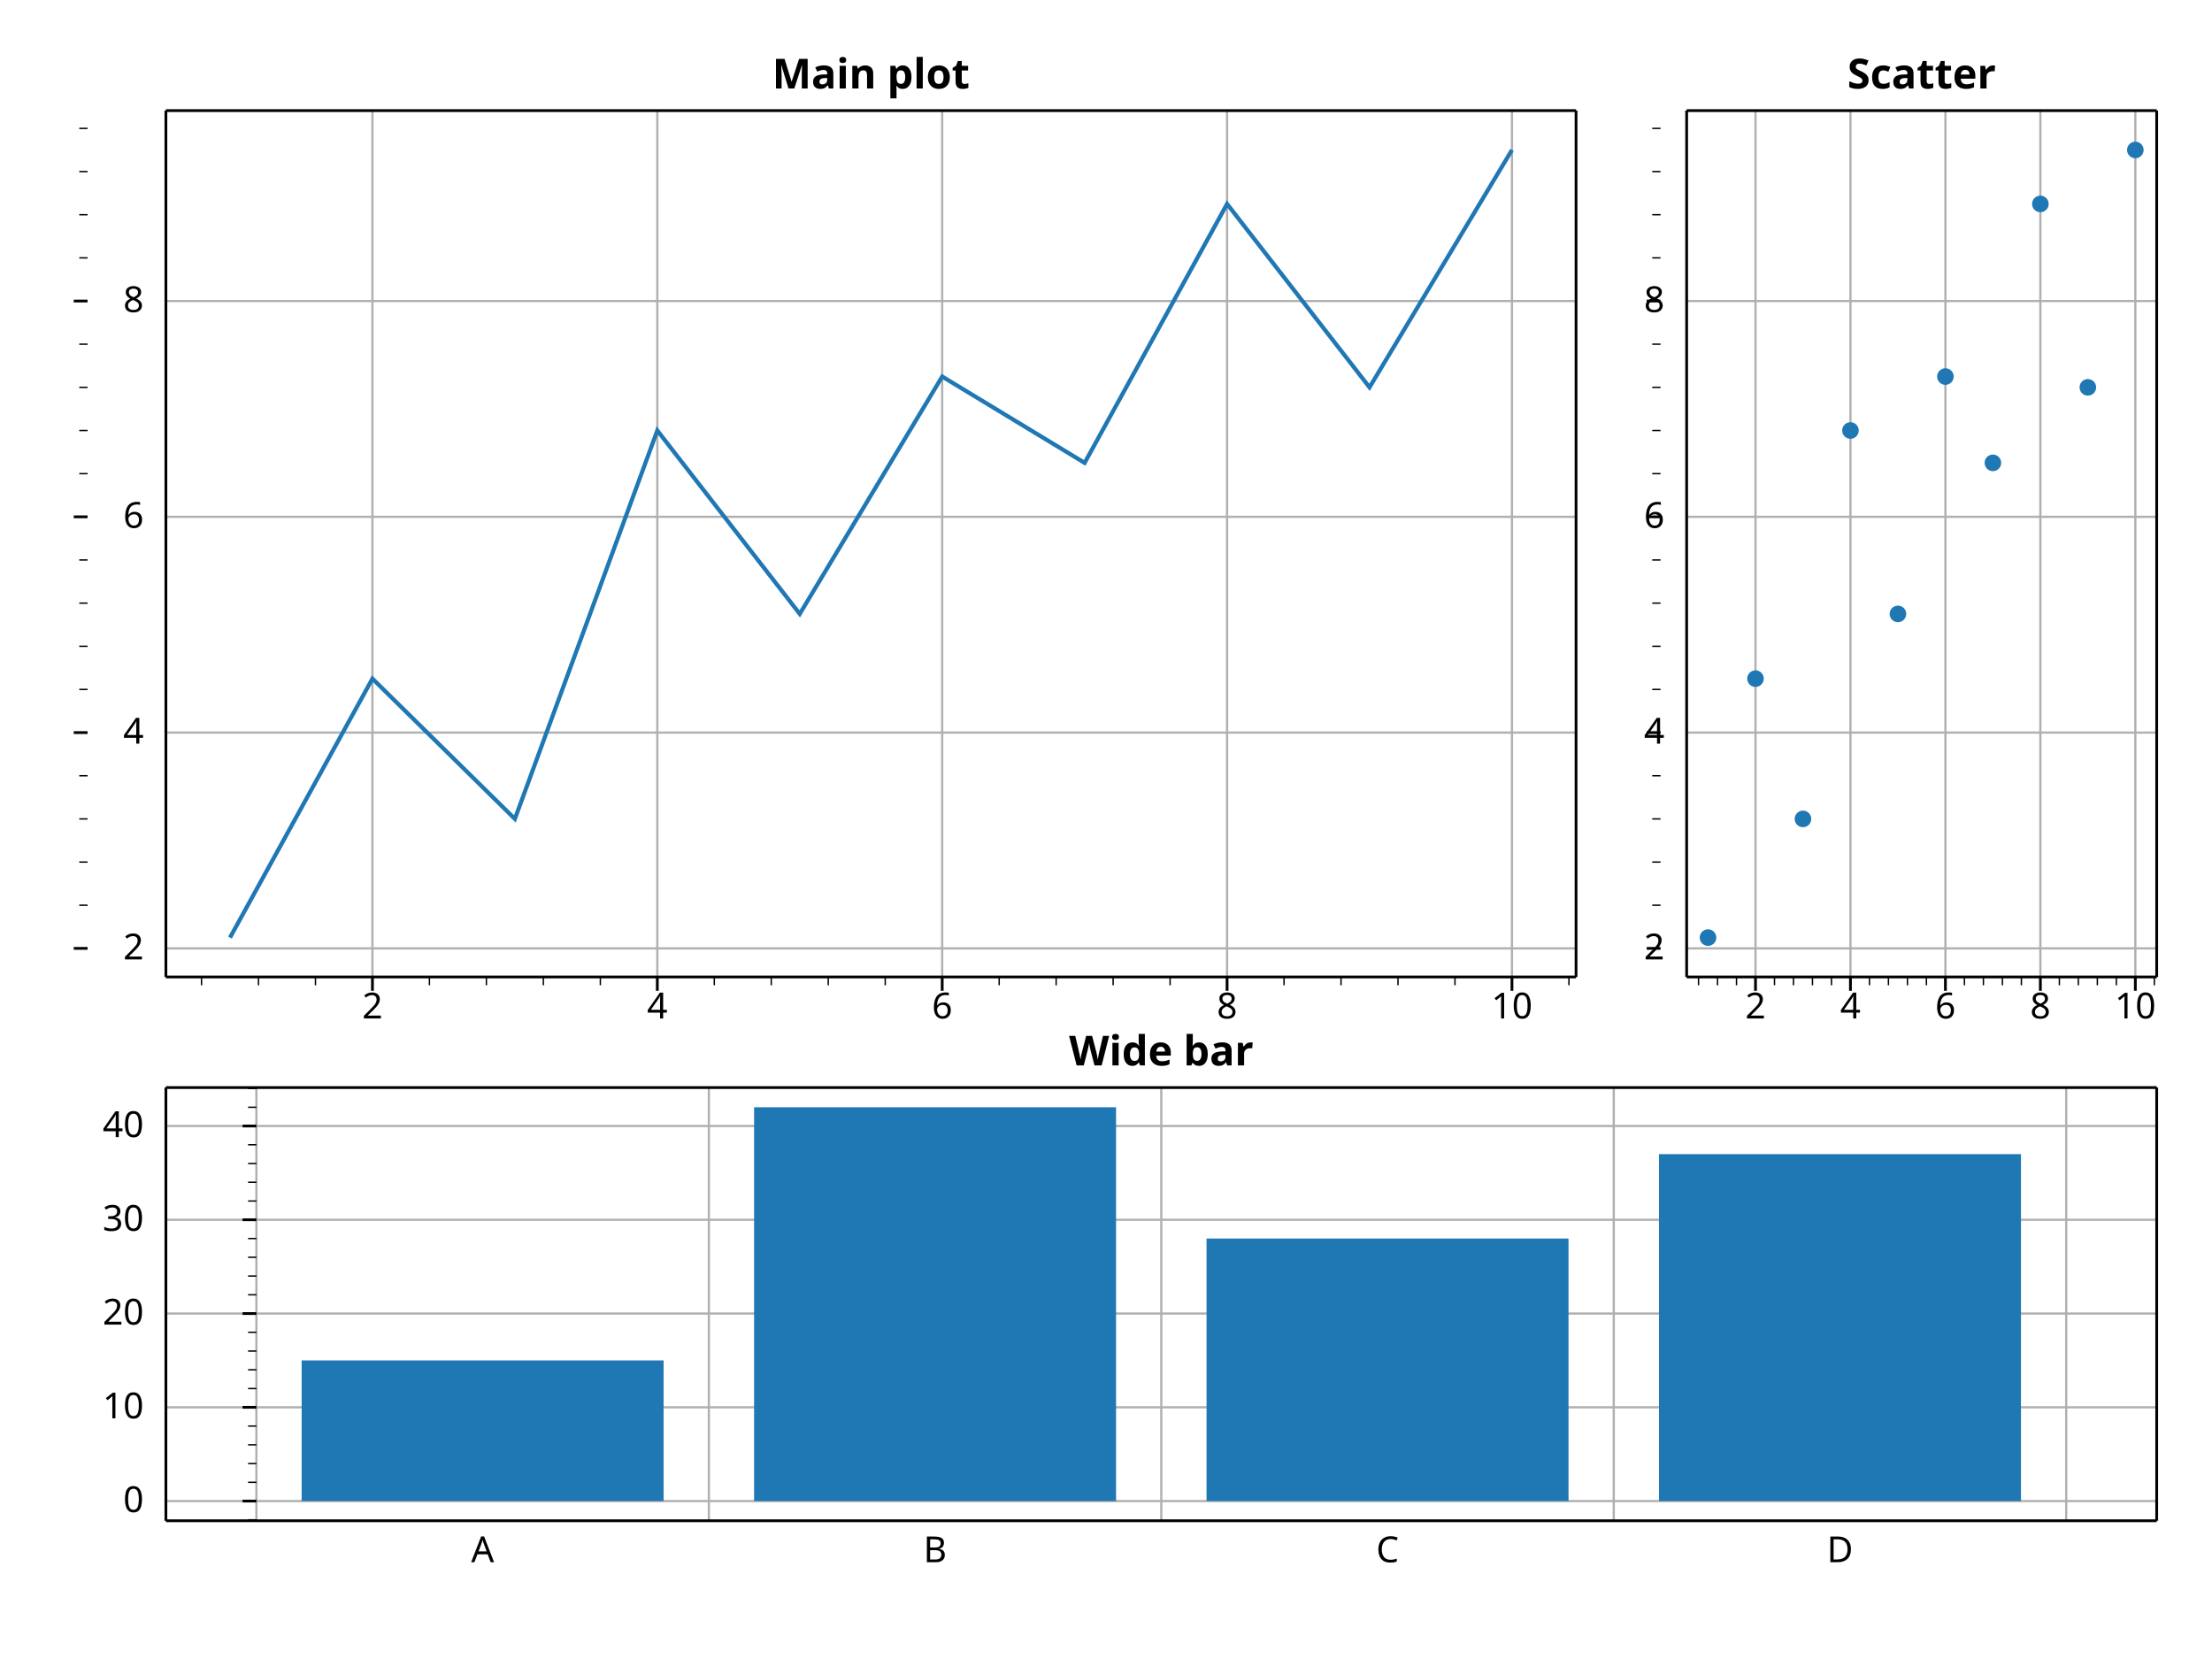
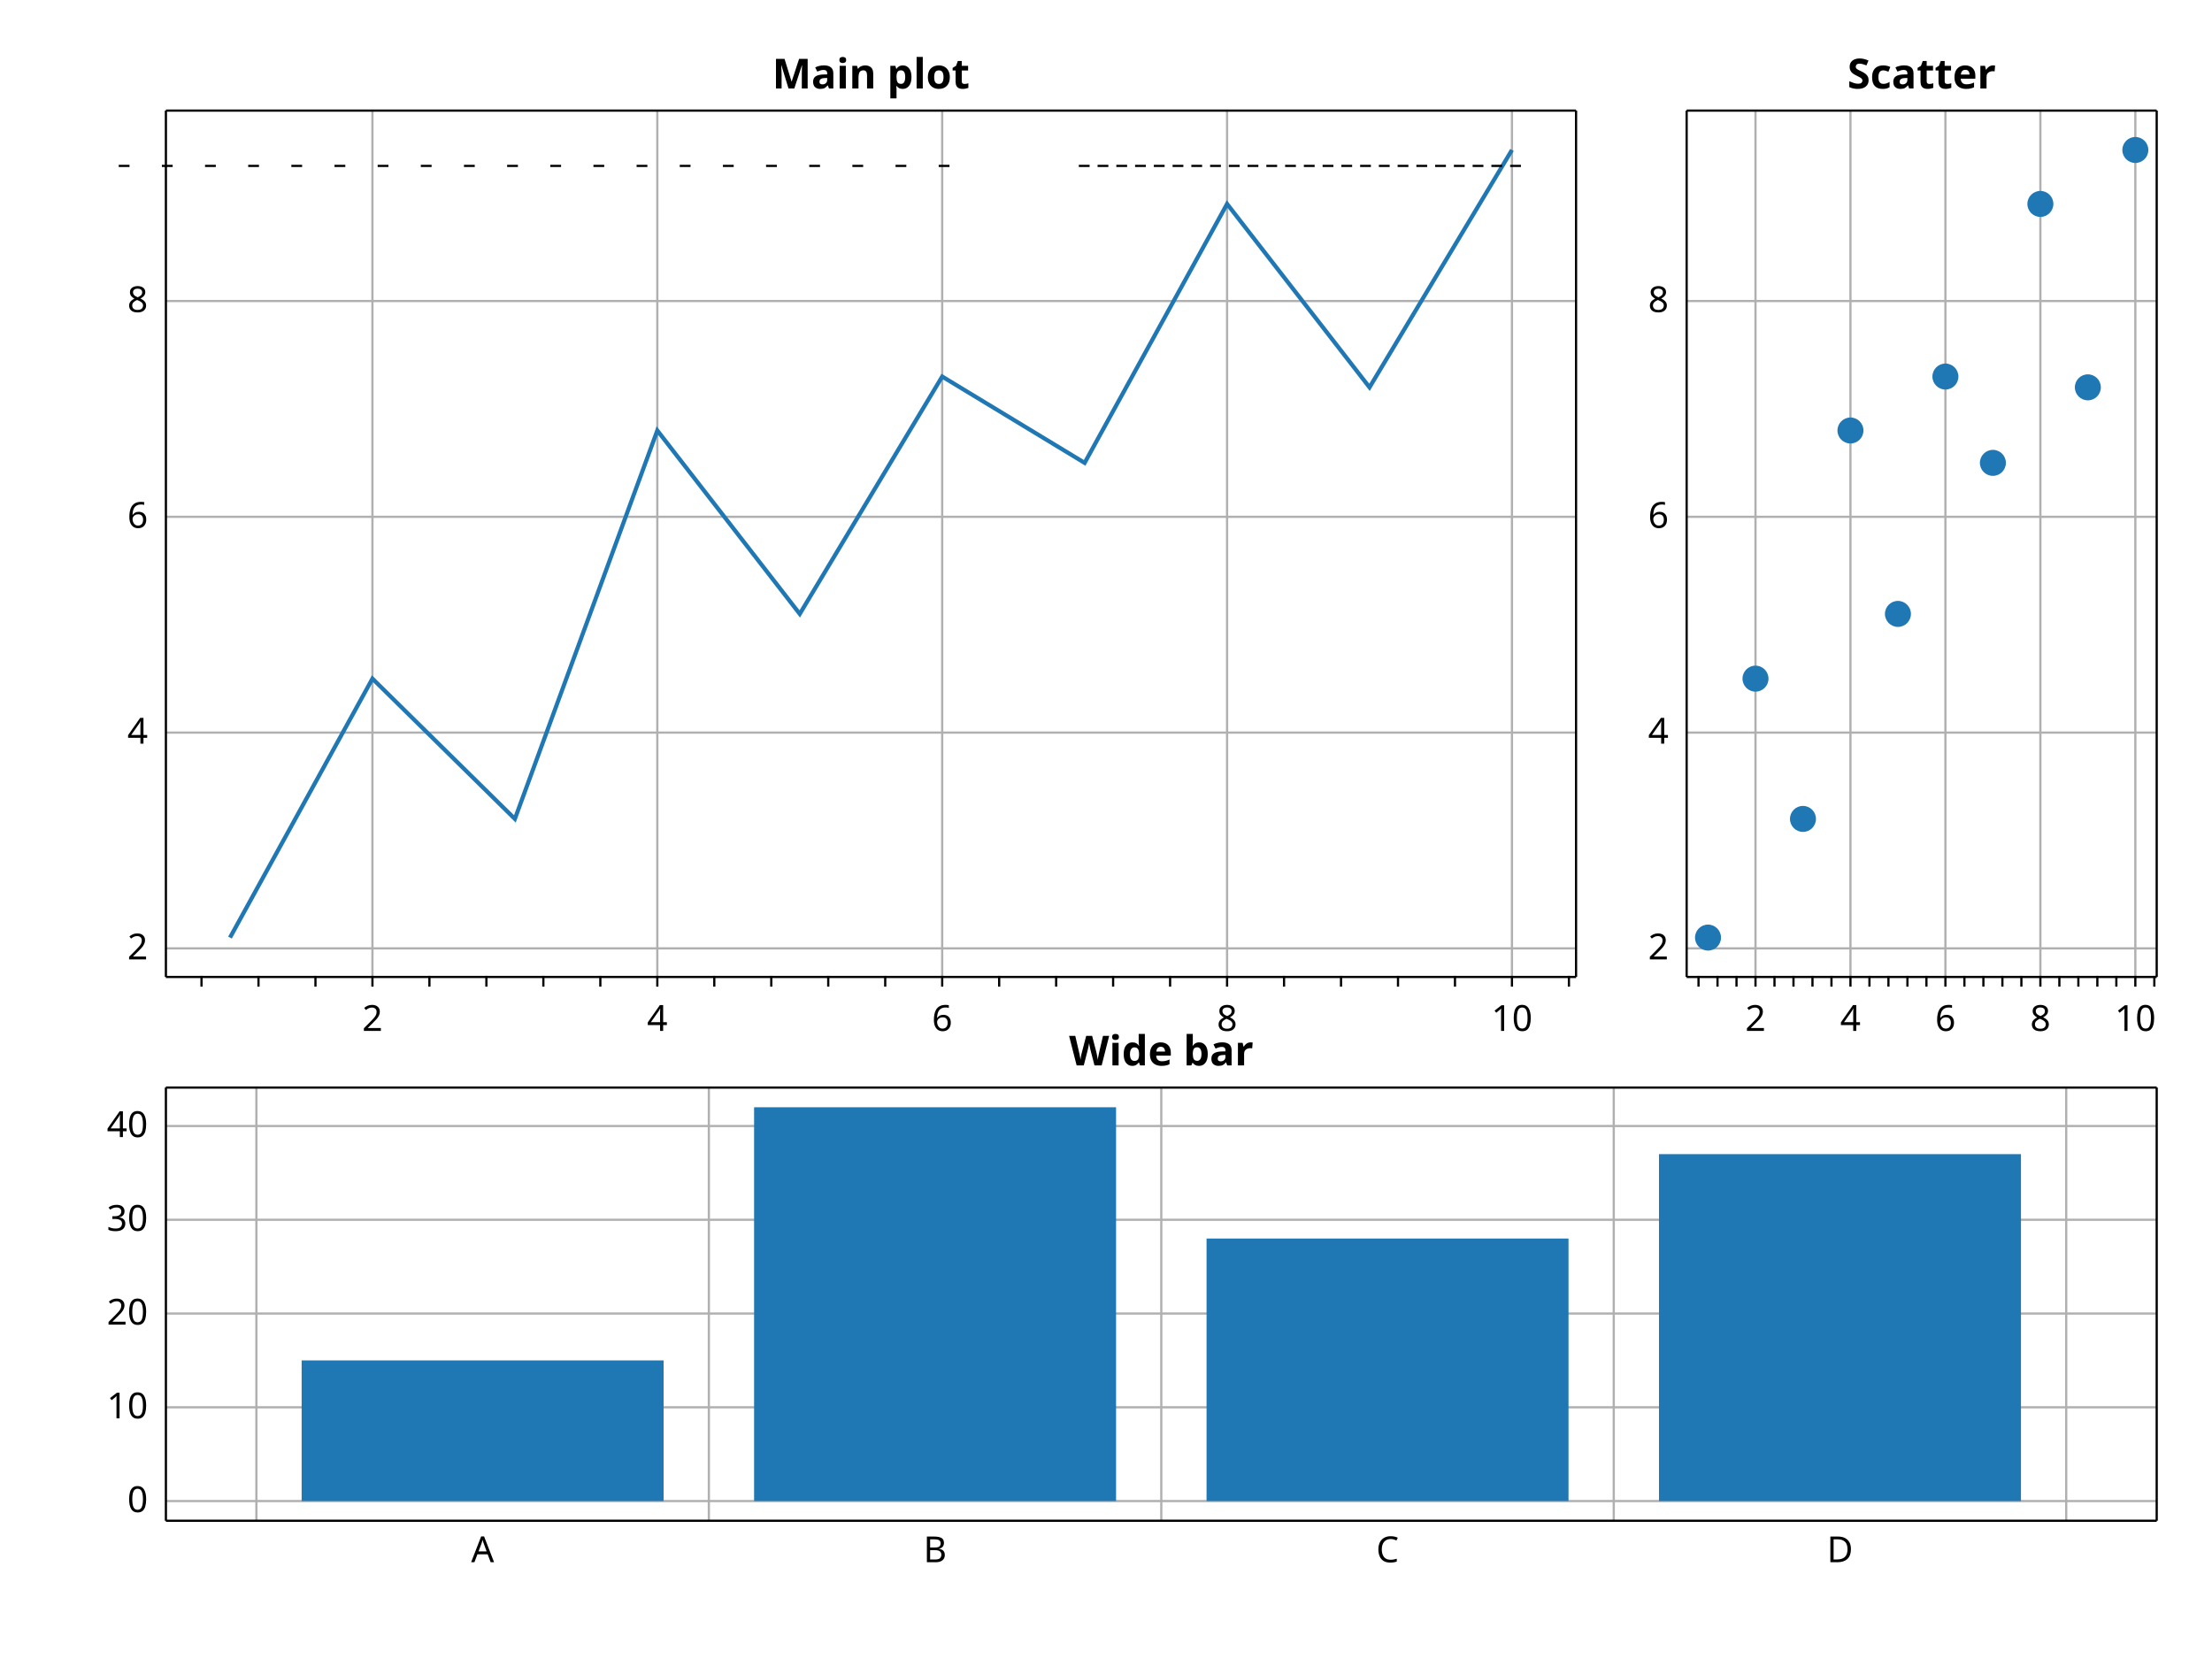
- <svg xmlns="http://www.w3.org/2000/svg" viewBox="0 0 800 600" width="800" height="600">
+ <svg xmlns="http://www.w3.org/2000/svg" viewBox="0 0 800 600" width="800" height="600" role="img" aria-labelledby="chart-title">
  <rect x="0" y="0" width="800" height="600" fill="#FFFFFF" />
  <rect x="60" y="40" width="510" height="313.333" fill="#FFFFFF" />
  <line x1="134.697" y1="40" x2="134.697" y2="353.333" stroke="#B0B0B0" stroke-width="0.8" />
  <line x1="237.727" y1="40" x2="237.727" y2="353.333" stroke="#B0B0B0" stroke-width="0.8" />
  <line x1="340.758" y1="40" x2="340.758" y2="353.333" stroke="#B0B0B0" stroke-width="0.8" />
  <line x1="443.788" y1="40" x2="443.788" y2="353.333" stroke="#B0B0B0" stroke-width="0.8" />
  <line x1="546.818" y1="40" x2="546.818" y2="353.333" stroke="#B0B0B0" stroke-width="0.8" />
  <line x1="60" y1="342.993" x2="570" y2="342.993" stroke="#B0B0B0" stroke-width="0.8" />
  <line x1="60" y1="264.952" x2="570" y2="264.952" stroke="#B0B0B0" stroke-width="0.8" />
  <line x1="60" y1="186.912" x2="570" y2="186.912" stroke="#B0B0B0" stroke-width="0.8" />
  <line x1="60" y1="108.871" x2="570" y2="108.871" stroke="#B0B0B0" stroke-width="0.8" />
-   <line x1="134.697" y1="353.333" x2="134.697" y2="358.333" stroke="#000000" stroke-width="1" />
-   <text x="134.697" y="368.333" font-family="sans-serif" font-size="13" text-anchor="middle" fill="#000000">2</text>
-   <line x1="237.727" y1="353.333" x2="237.727" y2="358.333" stroke="#000000" stroke-width="1" />
-   <text x="237.727" y="368.333" font-family="sans-serif" font-size="13" text-anchor="middle" fill="#000000">4</text>
-   <line x1="340.758" y1="353.333" x2="340.758" y2="358.333" stroke="#000000" stroke-width="1" />
-   <text x="340.758" y="368.333" font-family="sans-serif" font-size="13" text-anchor="middle" fill="#000000">6</text>
-   <line x1="443.788" y1="353.333" x2="443.788" y2="358.333" stroke="#000000" stroke-width="1" />
-   <text x="443.788" y="368.333" font-family="sans-serif" font-size="13" text-anchor="middle" fill="#000000">8</text>
-   <line x1="546.818" y1="353.333" x2="546.818" y2="358.333" stroke="#000000" stroke-width="1" />
-   <text x="546.818" y="368.333" font-family="sans-serif" font-size="13" text-anchor="middle" fill="#000000">10</text>
-   <line x1="72.879" y1="353.333" x2="72.879" y2="356.333" stroke="#000000" stroke-width="0.5" />
-   <line x1="93.485" y1="353.333" x2="93.485" y2="356.333" stroke="#000000" stroke-width="0.5" />
-   <line x1="114.091" y1="353.333" x2="114.091" y2="356.333" stroke="#000000" stroke-width="0.5" />
-   <line x1="155.303" y1="353.333" x2="155.303" y2="356.333" stroke="#000000" stroke-width="0.5" />
-   <line x1="175.909" y1="353.333" x2="175.909" y2="356.333" stroke="#000000" stroke-width="0.5" />
-   <line x1="196.515" y1="353.333" x2="196.515" y2="356.333" stroke="#000000" stroke-width="0.5" />
-   <line x1="217.121" y1="353.333" x2="217.121" y2="356.333" stroke="#000000" stroke-width="0.5" />
-   <line x1="258.333" y1="353.333" x2="258.333" y2="356.333" stroke="#000000" stroke-width="0.5" />
-   <line x1="278.939" y1="353.333" x2="278.939" y2="356.333" stroke="#000000" stroke-width="0.5" />
-   <line x1="299.545" y1="353.333" x2="299.545" y2="356.333" stroke="#000000" stroke-width="0.5" />
-   <line x1="320.152" y1="353.333" x2="320.152" y2="356.333" stroke="#000000" stroke-width="0.5" />
-   <line x1="361.364" y1="353.333" x2="361.364" y2="356.333" stroke="#000000" stroke-width="0.5" />
-   <line x1="381.97" y1="353.333" x2="381.97" y2="356.333" stroke="#000000" stroke-width="0.5" />
-   <line x1="402.576" y1="353.333" x2="402.576" y2="356.333" stroke="#000000" stroke-width="0.5" />
-   <line x1="423.182" y1="353.333" x2="423.182" y2="356.333" stroke="#000000" stroke-width="0.5" />
-   <line x1="464.394" y1="353.333" x2="464.394" y2="356.333" stroke="#000000" stroke-width="0.5" />
-   <line x1="485" y1="353.333" x2="485" y2="356.333" stroke="#000000" stroke-width="0.5" />
-   <line x1="505.606" y1="353.333" x2="505.606" y2="356.333" stroke="#000000" stroke-width="0.5" />
-   <line x1="526.212" y1="353.333" x2="526.212" y2="356.333" stroke="#000000" stroke-width="0.5" />
-   <line x1="567.424" y1="353.333" x2="567.424" y2="356.333" stroke="#000000" stroke-width="0.5" />
-   <line x1="26.667" y1="342.993" x2="31.667" y2="342.993" stroke="#000000" stroke-width="1" />
-   <text x="52" y="346.993" font-family="sans-serif" font-size="13" text-anchor="end" fill="#000000">2</text>
-   <line x1="26.667" y1="264.952" x2="31.667" y2="264.952" stroke="#000000" stroke-width="1" />
-   <text x="52" y="268.952" font-family="sans-serif" font-size="13" text-anchor="end" fill="#000000">4</text>
-   <line x1="26.667" y1="186.912" x2="31.667" y2="186.912" stroke="#000000" stroke-width="1" />
-   <text x="52" y="190.912" font-family="sans-serif" font-size="13" text-anchor="end" fill="#000000">6</text>
-   <line x1="26.667" y1="108.871" x2="31.667" y2="108.871" stroke="#000000" stroke-width="1" />
-   <text x="52" y="112.871" font-family="sans-serif" font-size="13" text-anchor="end" fill="#000000">8</text>
-   <line x1="28.667" y1="327.385" x2="31.667" y2="327.385" stroke="#000000" stroke-width="0.5" />
-   <line x1="28.667" y1="311.777" x2="31.667" y2="311.777" stroke="#000000" stroke-width="0.5" />
-   <line x1="28.667" y1="296.169" x2="31.667" y2="296.169" stroke="#000000" stroke-width="0.5" />
-   <line x1="28.667" y1="280.56" x2="31.667" y2="280.56" stroke="#000000" stroke-width="0.5" />
-   <line x1="28.667" y1="249.344" x2="31.667" y2="249.344" stroke="#000000" stroke-width="0.5" />
-   <line x1="28.667" y1="233.736" x2="31.667" y2="233.736" stroke="#000000" stroke-width="0.5" />
-   <line x1="28.667" y1="218.128" x2="31.667" y2="218.128" stroke="#000000" stroke-width="0.5" />
-   <line x1="28.667" y1="202.52" x2="31.667" y2="202.52" stroke="#000000" stroke-width="0.5" />
-   <line x1="28.667" y1="171.303" x2="31.667" y2="171.303" stroke="#000000" stroke-width="0.5" />
-   <line x1="28.667" y1="155.695" x2="31.667" y2="155.695" stroke="#000000" stroke-width="0.5" />
-   <line x1="28.667" y1="140.087" x2="31.667" y2="140.087" stroke="#000000" stroke-width="0.5" />
-   <line x1="28.667" y1="124.479" x2="31.667" y2="124.479" stroke="#000000" stroke-width="0.5" />
-   <line x1="28.667" y1="93.263" x2="31.667" y2="93.263" stroke="#000000" stroke-width="0.5" />
-   <line x1="28.667" y1="77.655" x2="31.667" y2="77.655" stroke="#000000" stroke-width="0.5" />
-   <line x1="28.667" y1="62.046" x2="31.667" y2="62.046" stroke="#000000" stroke-width="0.5" />
-   <line x1="28.667" y1="46.438" x2="31.667" y2="46.438" stroke="#000000" stroke-width="0.5" />
+   <line x1="134.697" y1="352.933" x2="134.697" y2="356.833" stroke="#000000" stroke-width="0.8" />
+   <text x="134.697" y="372.833" font-family="sans-serif" font-size="13" text-anchor="middle" fill="#000000">2</text>
+   <line x1="237.727" y1="352.933" x2="237.727" y2="356.833" stroke="#000000" stroke-width="0.8" />
+   <text x="237.727" y="372.833" font-family="sans-serif" font-size="13" text-anchor="middle" fill="#000000">4</text>
+   <line x1="340.758" y1="352.933" x2="340.758" y2="356.833" stroke="#000000" stroke-width="0.8" />
+   <text x="340.758" y="372.833" font-family="sans-serif" font-size="13" text-anchor="middle" fill="#000000">6</text>
+   <line x1="443.788" y1="352.933" x2="443.788" y2="356.833" stroke="#000000" stroke-width="0.8" />
+   <text x="443.788" y="372.833" font-family="sans-serif" font-size="13" text-anchor="middle" fill="#000000">8</text>
+   <line x1="546.818" y1="352.933" x2="546.818" y2="356.833" stroke="#000000" stroke-width="0.8" />
+   <text x="546.818" y="372.833" font-family="sans-serif" font-size="13" text-anchor="middle" fill="#000000">10</text>
+   <line x1="72.879" y1="352.933" x2="72.879" y2="356.833" stroke="#000000" stroke-width="0.8" />
+   <line x1="93.485" y1="352.933" x2="93.485" y2="356.833" stroke="#000000" stroke-width="0.8" />
+   <line x1="114.091" y1="352.933" x2="114.091" y2="356.833" stroke="#000000" stroke-width="0.8" />
+   <line x1="155.303" y1="352.933" x2="155.303" y2="356.833" stroke="#000000" stroke-width="0.8" />
+   <line x1="175.909" y1="352.933" x2="175.909" y2="356.833" stroke="#000000" stroke-width="0.8" />
+   <line x1="196.515" y1="352.933" x2="196.515" y2="356.833" stroke="#000000" stroke-width="0.8" />
+   <line x1="217.121" y1="352.933" x2="217.121" y2="356.833" stroke="#000000" stroke-width="0.8" />
+   <line x1="258.333" y1="352.933" x2="258.333" y2="356.833" stroke="#000000" stroke-width="0.8" />
+   <line x1="278.939" y1="352.933" x2="278.939" y2="356.833" stroke="#000000" stroke-width="0.8" />
+   <line x1="299.545" y1="352.933" x2="299.545" y2="356.833" stroke="#000000" stroke-width="0.8" />
+   <line x1="320.152" y1="352.933" x2="320.152" y2="356.833" stroke="#000000" stroke-width="0.8" />
+   <line x1="361.364" y1="352.933" x2="361.364" y2="356.833" stroke="#000000" stroke-width="0.8" />
+   <line x1="381.97" y1="352.933" x2="381.97" y2="356.833" stroke="#000000" stroke-width="0.8" />
+   <line x1="402.576" y1="352.933" x2="402.576" y2="356.833" stroke="#000000" stroke-width="0.8" />
+   <line x1="423.182" y1="352.933" x2="423.182" y2="356.833" stroke="#000000" stroke-width="0.8" />
+   <line x1="464.394" y1="352.933" x2="464.394" y2="356.833" stroke="#000000" stroke-width="0.8" />
+   <line x1="485" y1="352.933" x2="485" y2="356.833" stroke="#000000" stroke-width="0.8" />
+   <line x1="505.606" y1="352.933" x2="505.606" y2="356.833" stroke="#000000" stroke-width="0.8" />
+   <line x1="526.212" y1="352.933" x2="526.212" y2="356.833" stroke="#000000" stroke-width="0.8" />
+   <line x1="567.424" y1="352.933" x2="567.424" y2="356.833" stroke="#000000" stroke-width="0.8" />
+   <line x1="339.493" y1="60" x2="343.393" y2="60" stroke="#000000" stroke-width="0.8" />
+   <text x="53.5" y="346.993" font-family="sans-serif" font-size="13" text-anchor="end" fill="#000000">2</text>
+   <line x1="261.452" y1="60" x2="265.352" y2="60" stroke="#000000" stroke-width="0.8" />
+   <text x="53.5" y="268.952" font-family="sans-serif" font-size="13" text-anchor="end" fill="#000000">4</text>
+   <line x1="183.412" y1="60" x2="187.312" y2="60" stroke="#000000" stroke-width="0.8" />
+   <text x="53.5" y="190.912" font-family="sans-serif" font-size="13" text-anchor="end" fill="#000000">6</text>
+   <line x1="105.371" y1="60" x2="109.271" y2="60" stroke="#000000" stroke-width="0.8" />
+   <text x="53.5" y="112.871" font-family="sans-serif" font-size="13" text-anchor="end" fill="#000000">8</text>
+   <line x1="323.885" y1="60" x2="327.785" y2="60" stroke="#000000" stroke-width="0.8" />
+   <line x1="308.277" y1="60" x2="312.177" y2="60" stroke="#000000" stroke-width="0.8" />
+   <line x1="292.669" y1="60" x2="296.569" y2="60" stroke="#000000" stroke-width="0.8" />
+   <line x1="277.06" y1="60" x2="280.96" y2="60" stroke="#000000" stroke-width="0.8" />
+   <line x1="245.844" y1="60" x2="249.744" y2="60" stroke="#000000" stroke-width="0.8" />
+   <line x1="230.236" y1="60" x2="234.136" y2="60" stroke="#000000" stroke-width="0.8" />
+   <line x1="214.628" y1="60" x2="218.528" y2="60" stroke="#000000" stroke-width="0.8" />
+   <line x1="199.02" y1="60" x2="202.92" y2="60" stroke="#000000" stroke-width="0.8" />
+   <line x1="167.803" y1="60" x2="171.703" y2="60" stroke="#000000" stroke-width="0.8" />
+   <line x1="152.195" y1="60" x2="156.095" y2="60" stroke="#000000" stroke-width="0.8" />
+   <line x1="136.587" y1="60" x2="140.487" y2="60" stroke="#000000" stroke-width="0.8" />
+   <line x1="120.979" y1="60" x2="124.879" y2="60" stroke="#000000" stroke-width="0.8" />
+   <line x1="89.763" y1="60" x2="93.663" y2="60" stroke="#000000" stroke-width="0.8" />
+   <line x1="74.155" y1="60" x2="78.055" y2="60" stroke="#000000" stroke-width="0.8" />
+   <line x1="58.546" y1="60" x2="62.446" y2="60" stroke="#000000" stroke-width="0.8" />
+   <line x1="42.938" y1="60" x2="46.838" y2="60" stroke="#000000" stroke-width="0.8" />
  <polyline points="83.182,339.091 134.697,245.442 186.212,296.169 237.727,155.695 289.242,222.03 340.758,136.185 392.273,167.401 443.788,73.753 495.303,140.087 546.818,54.242" fill="none" stroke="#1F77B4" stroke-width="1.5" />
  <g class="spine">
-     <line x1="60" y1="353.333" x2="570" y2="353.333" stroke="#000000" stroke-width="1" />
-   </g>
-   <g class="spine">
-     <line x1="60" y1="40" x2="570" y2="40" stroke="#000000" stroke-width="1" />
-   </g>
-   <g class="spine">
-     <line x1="60" y1="40" x2="60" y2="353.333" stroke="#000000" stroke-width="1" />
-   </g>
-   <g class="spine">
-     <line x1="570" y1="40" x2="570" y2="353.333" stroke="#000000" stroke-width="1" />
+     <line x1="60" y1="353.333" x2="570" y2="353.333" stroke="#000000" stroke-width="0.8" />
+   </g>
+   <g class="spine">
+     <line x1="60" y1="40" x2="570" y2="40" stroke="#000000" stroke-width="0.8" />
+   </g>
+   <g class="spine">
+     <line x1="60" y1="40" x2="60" y2="353.333" stroke="#000000" stroke-width="0.8" />
+   </g>
+   <g class="spine">
+     <line x1="570" y1="40" x2="570" y2="353.333" stroke="#000000" stroke-width="0.8" />
  </g>
  <text x="315" y="32" font-family="sans-serif" font-size="15" text-anchor="middle" font-weight="bold" fill="#000000">Main plot</text>
  <rect x="610" y="40" width="170" height="313.333" fill="#FFFFFF" />
  <line x1="634.899" y1="40" x2="634.899" y2="353.333" stroke="#B0B0B0" stroke-width="0.8" />
  <line x1="669.242" y1="40" x2="669.242" y2="353.333" stroke="#B0B0B0" stroke-width="0.8" />
  <line x1="703.586" y1="40" x2="703.586" y2="353.333" stroke="#B0B0B0" stroke-width="0.8" />
  <line x1="737.929" y1="40" x2="737.929" y2="353.333" stroke="#B0B0B0" stroke-width="0.8" />
  <line x1="772.273" y1="40" x2="772.273" y2="353.333" stroke="#B0B0B0" stroke-width="0.8" />
  <line x1="610" y1="342.993" x2="780" y2="342.993" stroke="#B0B0B0" stroke-width="0.8" />
  <line x1="610" y1="264.952" x2="780" y2="264.952" stroke="#B0B0B0" stroke-width="0.8" />
  <line x1="610" y1="186.912" x2="780" y2="186.912" stroke="#B0B0B0" stroke-width="0.8" />
  <line x1="610" y1="108.871" x2="780" y2="108.871" stroke="#B0B0B0" stroke-width="0.8" />
-   <line x1="634.899" y1="353.333" x2="634.899" y2="358.333" stroke="#000000" stroke-width="1" />
-   <text x="634.899" y="368.333" font-family="sans-serif" font-size="13" text-anchor="middle" fill="#000000">2</text>
-   <line x1="669.242" y1="353.333" x2="669.242" y2="358.333" stroke="#000000" stroke-width="1" />
-   <text x="669.242" y="368.333" font-family="sans-serif" font-size="13" text-anchor="middle" fill="#000000">4</text>
-   <line x1="703.586" y1="353.333" x2="703.586" y2="358.333" stroke="#000000" stroke-width="1" />
-   <text x="703.586" y="368.333" font-family="sans-serif" font-size="13" text-anchor="middle" fill="#000000">6</text>
-   <line x1="737.929" y1="353.333" x2="737.929" y2="358.333" stroke="#000000" stroke-width="1" />
-   <text x="737.929" y="368.333" font-family="sans-serif" font-size="13" text-anchor="middle" fill="#000000">8</text>
-   <line x1="772.273" y1="353.333" x2="772.273" y2="358.333" stroke="#000000" stroke-width="1" />
-   <text x="772.273" y="368.333" font-family="sans-serif" font-size="13" text-anchor="middle" fill="#000000">10</text>
-   <line x1="614.293" y1="353.333" x2="614.293" y2="356.333" stroke="#000000" stroke-width="0.5" />
-   <line x1="621.162" y1="353.333" x2="621.162" y2="356.333" stroke="#000000" stroke-width="0.5" />
-   <line x1="628.03" y1="353.333" x2="628.03" y2="356.333" stroke="#000000" stroke-width="0.5" />
-   <line x1="641.768" y1="353.333" x2="641.768" y2="356.333" stroke="#000000" stroke-width="0.5" />
-   <line x1="648.636" y1="353.333" x2="648.636" y2="356.333" stroke="#000000" stroke-width="0.5" />
-   <line x1="655.505" y1="353.333" x2="655.505" y2="356.333" stroke="#000000" stroke-width="0.5" />
-   <line x1="662.374" y1="353.333" x2="662.374" y2="356.333" stroke="#000000" stroke-width="0.5" />
-   <line x1="676.111" y1="353.333" x2="676.111" y2="356.333" stroke="#000000" stroke-width="0.5" />
-   <line x1="682.98" y1="353.333" x2="682.98" y2="356.333" stroke="#000000" stroke-width="0.5" />
-   <line x1="689.848" y1="353.333" x2="689.848" y2="356.333" stroke="#000000" stroke-width="0.5" />
-   <line x1="696.717" y1="353.333" x2="696.717" y2="356.333" stroke="#000000" stroke-width="0.5" />
-   <line x1="710.455" y1="353.333" x2="710.455" y2="356.333" stroke="#000000" stroke-width="0.5" />
-   <line x1="717.323" y1="353.333" x2="717.323" y2="356.333" stroke="#000000" stroke-width="0.5" />
-   <line x1="724.192" y1="353.333" x2="724.192" y2="356.333" stroke="#000000" stroke-width="0.5" />
-   <line x1="731.061" y1="353.333" x2="731.061" y2="356.333" stroke="#000000" stroke-width="0.5" />
-   <line x1="744.798" y1="353.333" x2="744.798" y2="356.333" stroke="#000000" stroke-width="0.5" />
-   <line x1="751.667" y1="353.333" x2="751.667" y2="356.333" stroke="#000000" stroke-width="0.5" />
-   <line x1="758.535" y1="353.333" x2="758.535" y2="356.333" stroke="#000000" stroke-width="0.5" />
-   <line x1="765.404" y1="353.333" x2="765.404" y2="356.333" stroke="#000000" stroke-width="0.5" />
-   <line x1="779.141" y1="353.333" x2="779.141" y2="356.333" stroke="#000000" stroke-width="0.5" />
-   <line x1="595.556" y1="342.993" x2="600.556" y2="342.993" stroke="#000000" stroke-width="1" />
-   <text x="602" y="346.993" font-family="sans-serif" font-size="13" text-anchor="end" fill="#000000">2</text>
-   <line x1="595.556" y1="264.952" x2="600.556" y2="264.952" stroke="#000000" stroke-width="1" />
-   <text x="602" y="268.952" font-family="sans-serif" font-size="13" text-anchor="end" fill="#000000">4</text>
-   <line x1="595.556" y1="186.912" x2="600.556" y2="186.912" stroke="#000000" stroke-width="1" />
-   <text x="602" y="190.912" font-family="sans-serif" font-size="13" text-anchor="end" fill="#000000">6</text>
-   <line x1="595.556" y1="108.871" x2="600.556" y2="108.871" stroke="#000000" stroke-width="1" />
-   <text x="602" y="112.871" font-family="sans-serif" font-size="13" text-anchor="end" fill="#000000">8</text>
-   <line x1="597.556" y1="327.385" x2="600.556" y2="327.385" stroke="#000000" stroke-width="0.5" />
-   <line x1="597.556" y1="311.777" x2="600.556" y2="311.777" stroke="#000000" stroke-width="0.5" />
-   <line x1="597.556" y1="296.169" x2="600.556" y2="296.169" stroke="#000000" stroke-width="0.5" />
-   <line x1="597.556" y1="280.56" x2="600.556" y2="280.56" stroke="#000000" stroke-width="0.5" />
-   <line x1="597.556" y1="249.344" x2="600.556" y2="249.344" stroke="#000000" stroke-width="0.5" />
-   <line x1="597.556" y1="233.736" x2="600.556" y2="233.736" stroke="#000000" stroke-width="0.5" />
-   <line x1="597.556" y1="218.128" x2="600.556" y2="218.128" stroke="#000000" stroke-width="0.5" />
-   <line x1="597.556" y1="202.52" x2="600.556" y2="202.52" stroke="#000000" stroke-width="0.5" />
-   <line x1="597.556" y1="171.303" x2="600.556" y2="171.303" stroke="#000000" stroke-width="0.5" />
-   <line x1="597.556" y1="155.695" x2="600.556" y2="155.695" stroke="#000000" stroke-width="0.5" />
-   <line x1="597.556" y1="140.087" x2="600.556" y2="140.087" stroke="#000000" stroke-width="0.5" />
-   <line x1="597.556" y1="124.479" x2="600.556" y2="124.479" stroke="#000000" stroke-width="0.5" />
-   <line x1="597.556" y1="93.263" x2="600.556" y2="93.263" stroke="#000000" stroke-width="0.5" />
-   <line x1="597.556" y1="77.655" x2="600.556" y2="77.655" stroke="#000000" stroke-width="0.5" />
-   <line x1="597.556" y1="62.046" x2="600.556" y2="62.046" stroke="#000000" stroke-width="0.5" />
-   <line x1="597.556" y1="46.438" x2="600.556" y2="46.438" stroke="#000000" stroke-width="0.5" />
-   <circle cx="617.727" cy="339.091" r="3" fill="#1F77B4" />
-   <circle cx="634.899" cy="245.442" r="3" fill="#1F77B4" />
-   <circle cx="652.071" cy="296.169" r="3" fill="#1F77B4" />
-   <circle cx="669.242" cy="155.695" r="3" fill="#1F77B4" />
-   <circle cx="686.414" cy="222.03" r="3" fill="#1F77B4" />
-   <circle cx="703.586" cy="136.185" r="3" fill="#1F77B4" />
-   <circle cx="720.758" cy="167.401" r="3" fill="#1F77B4" />
-   <circle cx="737.929" cy="73.753" r="3" fill="#1F77B4" />
-   <circle cx="755.101" cy="140.087" r="3" fill="#1F77B4" />
-   <circle cx="772.273" cy="54.242" r="3" fill="#1F77B4" />
-   <g class="spine">
-     <line x1="610" y1="353.333" x2="780" y2="353.333" stroke="#000000" stroke-width="1" />
-   </g>
-   <g class="spine">
-     <line x1="610" y1="40" x2="780" y2="40" stroke="#000000" stroke-width="1" />
-   </g>
-   <g class="spine">
-     <line x1="610" y1="40" x2="610" y2="353.333" stroke="#000000" stroke-width="1" />
-   </g>
-   <g class="spine">
-     <line x1="780" y1="40" x2="780" y2="353.333" stroke="#000000" stroke-width="1" />
+   <line x1="634.899" y1="352.933" x2="634.899" y2="356.833" stroke="#000000" stroke-width="0.8" />
+   <text x="634.899" y="372.833" font-family="sans-serif" font-size="13" text-anchor="middle" fill="#000000">2</text>
+   <line x1="669.242" y1="352.933" x2="669.242" y2="356.833" stroke="#000000" stroke-width="0.8" />
+   <text x="669.242" y="372.833" font-family="sans-serif" font-size="13" text-anchor="middle" fill="#000000">4</text>
+   <line x1="703.586" y1="352.933" x2="703.586" y2="356.833" stroke="#000000" stroke-width="0.8" />
+   <text x="703.586" y="372.833" font-family="sans-serif" font-size="13" text-anchor="middle" fill="#000000">6</text>
+   <line x1="737.929" y1="352.933" x2="737.929" y2="356.833" stroke="#000000" stroke-width="0.8" />
+   <text x="737.929" y="372.833" font-family="sans-serif" font-size="13" text-anchor="middle" fill="#000000">8</text>
+   <line x1="772.273" y1="352.933" x2="772.273" y2="356.833" stroke="#000000" stroke-width="0.8" />
+   <text x="772.273" y="372.833" font-family="sans-serif" font-size="13" text-anchor="middle" fill="#000000">10</text>
+   <line x1="614.293" y1="352.933" x2="614.293" y2="356.833" stroke="#000000" stroke-width="0.8" />
+   <line x1="621.162" y1="352.933" x2="621.162" y2="356.833" stroke="#000000" stroke-width="0.8" />
+   <line x1="628.03" y1="352.933" x2="628.03" y2="356.833" stroke="#000000" stroke-width="0.8" />
+   <line x1="641.768" y1="352.933" x2="641.768" y2="356.833" stroke="#000000" stroke-width="0.8" />
+   <line x1="648.636" y1="352.933" x2="648.636" y2="356.833" stroke="#000000" stroke-width="0.8" />
+   <line x1="655.505" y1="352.933" x2="655.505" y2="356.833" stroke="#000000" stroke-width="0.8" />
+   <line x1="662.374" y1="352.933" x2="662.374" y2="356.833" stroke="#000000" stroke-width="0.8" />
+   <line x1="676.111" y1="352.933" x2="676.111" y2="356.833" stroke="#000000" stroke-width="0.8" />
+   <line x1="682.98" y1="352.933" x2="682.98" y2="356.833" stroke="#000000" stroke-width="0.8" />
+   <line x1="689.848" y1="352.933" x2="689.848" y2="356.833" stroke="#000000" stroke-width="0.8" />
+   <line x1="696.717" y1="352.933" x2="696.717" y2="356.833" stroke="#000000" stroke-width="0.8" />
+   <line x1="710.455" y1="352.933" x2="710.455" y2="356.833" stroke="#000000" stroke-width="0.8" />
+   <line x1="717.323" y1="352.933" x2="717.323" y2="356.833" stroke="#000000" stroke-width="0.8" />
+   <line x1="724.192" y1="352.933" x2="724.192" y2="356.833" stroke="#000000" stroke-width="0.8" />
+   <line x1="731.061" y1="352.933" x2="731.061" y2="356.833" stroke="#000000" stroke-width="0.8" />
+   <line x1="744.798" y1="352.933" x2="744.798" y2="356.833" stroke="#000000" stroke-width="0.8" />
+   <line x1="751.667" y1="352.933" x2="751.667" y2="356.833" stroke="#000000" stroke-width="0.8" />
+   <line x1="758.535" y1="352.933" x2="758.535" y2="356.833" stroke="#000000" stroke-width="0.8" />
+   <line x1="765.404" y1="352.933" x2="765.404" y2="356.833" stroke="#000000" stroke-width="0.8" />
+   <line x1="779.141" y1="352.933" x2="779.141" y2="356.833" stroke="#000000" stroke-width="0.8" />
+   <line x1="339.493" y1="610" x2="343.393" y2="610" stroke="#000000" stroke-width="0.8" />
+   <text x="603.5" y="346.993" font-family="sans-serif" font-size="13" text-anchor="end" fill="#000000">2</text>
+   <line x1="261.452" y1="610" x2="265.352" y2="610" stroke="#000000" stroke-width="0.8" />
+   <text x="603.5" y="268.952" font-family="sans-serif" font-size="13" text-anchor="end" fill="#000000">4</text>
+   <line x1="183.412" y1="610" x2="187.312" y2="610" stroke="#000000" stroke-width="0.8" />
+   <text x="603.5" y="190.912" font-family="sans-serif" font-size="13" text-anchor="end" fill="#000000">6</text>
+   <line x1="105.371" y1="610" x2="109.271" y2="610" stroke="#000000" stroke-width="0.8" />
+   <text x="603.5" y="112.871" font-family="sans-serif" font-size="13" text-anchor="end" fill="#000000">8</text>
+   <line x1="323.885" y1="610" x2="327.785" y2="610" stroke="#000000" stroke-width="0.8" />
+   <line x1="308.277" y1="610" x2="312.177" y2="610" stroke="#000000" stroke-width="0.8" />
+   <line x1="292.669" y1="610" x2="296.569" y2="610" stroke="#000000" stroke-width="0.8" />
+   <line x1="277.06" y1="610" x2="280.96" y2="610" stroke="#000000" stroke-width="0.8" />
+   <line x1="245.844" y1="610" x2="249.744" y2="610" stroke="#000000" stroke-width="0.8" />
+   <line x1="230.236" y1="610" x2="234.136" y2="610" stroke="#000000" stroke-width="0.8" />
+   <line x1="214.628" y1="610" x2="218.528" y2="610" stroke="#000000" stroke-width="0.8" />
+   <line x1="199.02" y1="610" x2="202.92" y2="610" stroke="#000000" stroke-width="0.8" />
+   <line x1="167.803" y1="610" x2="171.703" y2="610" stroke="#000000" stroke-width="0.8" />
+   <line x1="152.195" y1="610" x2="156.095" y2="610" stroke="#000000" stroke-width="0.8" />
+   <line x1="136.587" y1="610" x2="140.487" y2="610" stroke="#000000" stroke-width="0.8" />
+   <line x1="120.979" y1="610" x2="124.879" y2="610" stroke="#000000" stroke-width="0.8" />
+   <line x1="89.763" y1="610" x2="93.663" y2="610" stroke="#000000" stroke-width="0.8" />
+   <line x1="74.155" y1="610" x2="78.055" y2="610" stroke="#000000" stroke-width="0.8" />
+   <line x1="58.546" y1="610" x2="62.446" y2="610" stroke="#000000" stroke-width="0.8" />
+   <line x1="42.938" y1="610" x2="46.838" y2="610" stroke="#000000" stroke-width="0.8" />
+   <circle cx="617.727" cy="339.091" r="4.702" fill="#1F77B4" />
+   <circle cx="634.899" cy="245.442" r="4.702" fill="#1F77B4" />
+   <circle cx="652.071" cy="296.169" r="4.702" fill="#1F77B4" />
+   <circle cx="669.242" cy="155.695" r="4.702" fill="#1F77B4" />
+   <circle cx="686.414" cy="222.03" r="4.702" fill="#1F77B4" />
+   <circle cx="703.586" cy="136.185" r="4.702" fill="#1F77B4" />
+   <circle cx="720.758" cy="167.401" r="4.702" fill="#1F77B4" />
+   <circle cx="737.929" cy="73.753" r="4.702" fill="#1F77B4" />
+   <circle cx="755.101" cy="140.087" r="4.702" fill="#1F77B4" />
+   <circle cx="772.273" cy="54.242" r="4.702" fill="#1F77B4" />
+   <g class="spine">
+     <line x1="610" y1="353.333" x2="780" y2="353.333" stroke="#000000" stroke-width="0.8" />
+   </g>
+   <g class="spine">
+     <line x1="610" y1="40" x2="780" y2="40" stroke="#000000" stroke-width="0.8" />
+   </g>
+   <g class="spine">
+     <line x1="610" y1="40" x2="610" y2="353.333" stroke="#000000" stroke-width="0.8" />
+   </g>
+   <g class="spine">
+     <line x1="780" y1="40" x2="780" y2="353.333" stroke="#000000" stroke-width="0.8" />
  </g>
  <text x="695" y="32" font-family="sans-serif" font-size="15" text-anchor="middle" font-weight="bold" fill="#000000">Scatter</text>
  <rect x="60" y="393.333" width="720" height="156.667" fill="#FFFFFF" />
  <line x1="92.727" y1="393.333" x2="92.727" y2="550" stroke="#B0B0B0" stroke-width="0.8" />
  <line x1="256.364" y1="393.333" x2="256.364" y2="550" stroke="#B0B0B0" stroke-width="0.8" />
  <line x1="420" y1="393.333" x2="420" y2="550" stroke="#B0B0B0" stroke-width="0.8" />
  <line x1="583.636" y1="393.333" x2="583.636" y2="550" stroke="#B0B0B0" stroke-width="0.8" />
  <line x1="747.273" y1="393.333" x2="747.273" y2="550" stroke="#B0B0B0" stroke-width="0.8" />
  <line x1="60" y1="542.879" x2="780" y2="542.879" stroke="#B0B0B0" stroke-width="0.8" />
  <line x1="60" y1="508.968" x2="780" y2="508.968" stroke="#B0B0B0" stroke-width="0.8" />
  <line x1="60" y1="475.058" x2="780" y2="475.058" stroke="#B0B0B0" stroke-width="0.8" />
  <line x1="60" y1="441.147" x2="780" y2="441.147" stroke="#B0B0B0" stroke-width="0.8" />
  <line x1="60" y1="407.237" x2="780" y2="407.237" stroke="#B0B0B0" stroke-width="0.8" />
  <text x="174.545" y="565" font-family="sans-serif" font-size="13" text-anchor="middle" fill="#000000">A</text>
  <text x="338.182" y="565" font-family="sans-serif" font-size="13" text-anchor="middle" fill="#000000">B</text>
  <text x="501.818" y="565" font-family="sans-serif" font-size="13" text-anchor="middle" fill="#000000">C</text>
  <text x="665.455" y="565" font-family="sans-serif" font-size="13" text-anchor="middle" fill="#000000">D</text>
-   <line x1="87.727" y1="542.879" x2="92.727" y2="542.879" stroke="#000000" stroke-width="1" />
-   <text x="52" y="546.879" font-family="sans-serif" font-size="13" text-anchor="end" fill="#000000">0</text>
-   <line x1="87.727" y1="508.968" x2="92.727" y2="508.968" stroke="#000000" stroke-width="1" />
-   <text x="52" y="512.968" font-family="sans-serif" font-size="13" text-anchor="end" fill="#000000">10</text>
-   <line x1="87.727" y1="475.058" x2="92.727" y2="475.058" stroke="#000000" stroke-width="1" />
-   <text x="52" y="479.058" font-family="sans-serif" font-size="13" text-anchor="end" fill="#000000">20</text>
-   <line x1="87.727" y1="441.147" x2="92.727" y2="441.147" stroke="#000000" stroke-width="1" />
-   <text x="52" y="445.147" font-family="sans-serif" font-size="13" text-anchor="end" fill="#000000">30</text>
-   <line x1="87.727" y1="407.237" x2="92.727" y2="407.237" stroke="#000000" stroke-width="1" />
-   <text x="52" y="411.237" font-family="sans-serif" font-size="13" text-anchor="end" fill="#000000">40</text>
-   <line x1="89.727" y1="549.661" x2="92.727" y2="549.661" stroke="#000000" stroke-width="0.5" />
-   <line x1="89.727" y1="536.097" x2="92.727" y2="536.097" stroke="#000000" stroke-width="0.5" />
-   <line x1="89.727" y1="529.315" x2="92.727" y2="529.315" stroke="#000000" stroke-width="0.5" />
-   <line x1="89.727" y1="522.532" x2="92.727" y2="522.532" stroke="#000000" stroke-width="0.5" />
-   <line x1="89.727" y1="515.75" x2="92.727" y2="515.75" stroke="#000000" stroke-width="0.5" />
-   <line x1="89.727" y1="502.186" x2="92.727" y2="502.186" stroke="#000000" stroke-width="0.5" />
-   <line x1="89.727" y1="495.404" x2="92.727" y2="495.404" stroke="#000000" stroke-width="0.5" />
-   <line x1="89.727" y1="488.622" x2="92.727" y2="488.622" stroke="#000000" stroke-width="0.5" />
-   <line x1="89.727" y1="481.84" x2="92.727" y2="481.84" stroke="#000000" stroke-width="0.5" />
-   <line x1="89.727" y1="468.276" x2="92.727" y2="468.276" stroke="#000000" stroke-width="0.5" />
-   <line x1="89.727" y1="461.494" x2="92.727" y2="461.494" stroke="#000000" stroke-width="0.5" />
-   <line x1="89.727" y1="454.711" x2="92.727" y2="454.711" stroke="#000000" stroke-width="0.5" />
-   <line x1="89.727" y1="447.929" x2="92.727" y2="447.929" stroke="#000000" stroke-width="0.5" />
-   <line x1="89.727" y1="434.365" x2="92.727" y2="434.365" stroke="#000000" stroke-width="0.5" />
-   <line x1="89.727" y1="427.583" x2="92.727" y2="427.583" stroke="#000000" stroke-width="0.5" />
-   <line x1="89.727" y1="420.801" x2="92.727" y2="420.801" stroke="#000000" stroke-width="0.5" />
-   <line x1="89.727" y1="414.019" x2="92.727" y2="414.019" stroke="#000000" stroke-width="0.5" />
-   <line x1="89.727" y1="400.455" x2="92.727" y2="400.455" stroke="#000000" stroke-width="0.5" />
-   <line x1="89.727" y1="393.672" x2="92.727" y2="393.672" stroke="#000000" stroke-width="0.5" />
+   <line x1="539.379" y1="60" x2="543.279" y2="60" stroke="#000000" stroke-width="0.8" />
+   <text x="53.5" y="546.879" font-family="sans-serif" font-size="13" text-anchor="end" fill="#000000">0</text>
+   <line x1="505.468" y1="60" x2="509.368" y2="60" stroke="#000000" stroke-width="0.8" />
+   <text x="53.5" y="512.968" font-family="sans-serif" font-size="13" text-anchor="end" fill="#000000">10</text>
+   <line x1="471.558" y1="60" x2="475.458" y2="60" stroke="#000000" stroke-width="0.8" />
+   <text x="53.5" y="479.058" font-family="sans-serif" font-size="13" text-anchor="end" fill="#000000">20</text>
+   <line x1="437.647" y1="60" x2="441.547" y2="60" stroke="#000000" stroke-width="0.8" />
+   <text x="53.5" y="445.147" font-family="sans-serif" font-size="13" text-anchor="end" fill="#000000">30</text>
+   <line x1="403.737" y1="60" x2="407.637" y2="60" stroke="#000000" stroke-width="0.8" />
+   <text x="53.5" y="411.237" font-family="sans-serif" font-size="13" text-anchor="end" fill="#000000">40</text>
+   <line x1="546.161" y1="60" x2="550.061" y2="60" stroke="#000000" stroke-width="0.8" />
+   <line x1="532.597" y1="60" x2="536.497" y2="60" stroke="#000000" stroke-width="0.8" />
+   <line x1="525.815" y1="60" x2="529.715" y2="60" stroke="#000000" stroke-width="0.8" />
+   <line x1="519.032" y1="60" x2="522.932" y2="60" stroke="#000000" stroke-width="0.8" />
+   <line x1="512.25" y1="60" x2="516.15" y2="60" stroke="#000000" stroke-width="0.8" />
+   <line x1="498.686" y1="60" x2="502.586" y2="60" stroke="#000000" stroke-width="0.8" />
+   <line x1="491.904" y1="60" x2="495.804" y2="60" stroke="#000000" stroke-width="0.8" />
+   <line x1="485.122" y1="60" x2="489.022" y2="60" stroke="#000000" stroke-width="0.8" />
+   <line x1="478.34" y1="60" x2="482.24" y2="60" stroke="#000000" stroke-width="0.8" />
+   <line x1="464.776" y1="60" x2="468.676" y2="60" stroke="#000000" stroke-width="0.8" />
+   <line x1="457.994" y1="60" x2="461.894" y2="60" stroke="#000000" stroke-width="0.8" />
+   <line x1="451.211" y1="60" x2="455.111" y2="60" stroke="#000000" stroke-width="0.8" />
+   <line x1="444.429" y1="60" x2="448.329" y2="60" stroke="#000000" stroke-width="0.8" />
+   <line x1="430.865" y1="60" x2="434.765" y2="60" stroke="#000000" stroke-width="0.8" />
+   <line x1="424.083" y1="60" x2="427.983" y2="60" stroke="#000000" stroke-width="0.8" />
+   <line x1="417.301" y1="60" x2="421.201" y2="60" stroke="#000000" stroke-width="0.8" />
+   <line x1="410.519" y1="60" x2="414.419" y2="60" stroke="#000000" stroke-width="0.8" />
+   <line x1="396.955" y1="60" x2="400.855" y2="60" stroke="#000000" stroke-width="0.8" />
+   <line x1="390.172" y1="60" x2="394.072" y2="60" stroke="#000000" stroke-width="0.8" />
  <rect x="109.091" y="492.013" width="130.909" height="50.866" fill="#1F77B4" />
  <rect x="272.727" y="400.455" width="130.909" height="142.424" fill="#1F77B4" />
  <rect x="436.364" y="447.929" width="130.909" height="94.949" fill="#1F77B4" />
  <rect x="600" y="417.41" width="130.909" height="125.469" fill="#1F77B4" />
  <g class="spine">
-     <line x1="60" y1="550" x2="780" y2="550" stroke="#000000" stroke-width="1" />
-   </g>
-   <g class="spine">
-     <line x1="60" y1="393.333" x2="780" y2="393.333" stroke="#000000" stroke-width="1" />
-   </g>
-   <g class="spine">
-     <line x1="60" y1="393.333" x2="60" y2="550" stroke="#000000" stroke-width="1" />
-   </g>
-   <g class="spine">
-     <line x1="780" y1="393.333" x2="780" y2="550" stroke="#000000" stroke-width="1" />
+     <line x1="60" y1="550" x2="780" y2="550" stroke="#000000" stroke-width="0.8" />
+   </g>
+   <g class="spine">
+     <line x1="60" y1="393.333" x2="780" y2="393.333" stroke="#000000" stroke-width="0.8" />
+   </g>
+   <g class="spine">
+     <line x1="60" y1="393.333" x2="60" y2="550" stroke="#000000" stroke-width="0.8" />
+   </g>
+   <g class="spine">
+     <line x1="780" y1="393.333" x2="780" y2="550" stroke="#000000" stroke-width="0.8" />
  </g>
  <text x="420" y="385.333" font-family="sans-serif" font-size="15" text-anchor="middle" font-weight="bold" fill="#000000">Wide bar</text>
</svg>
